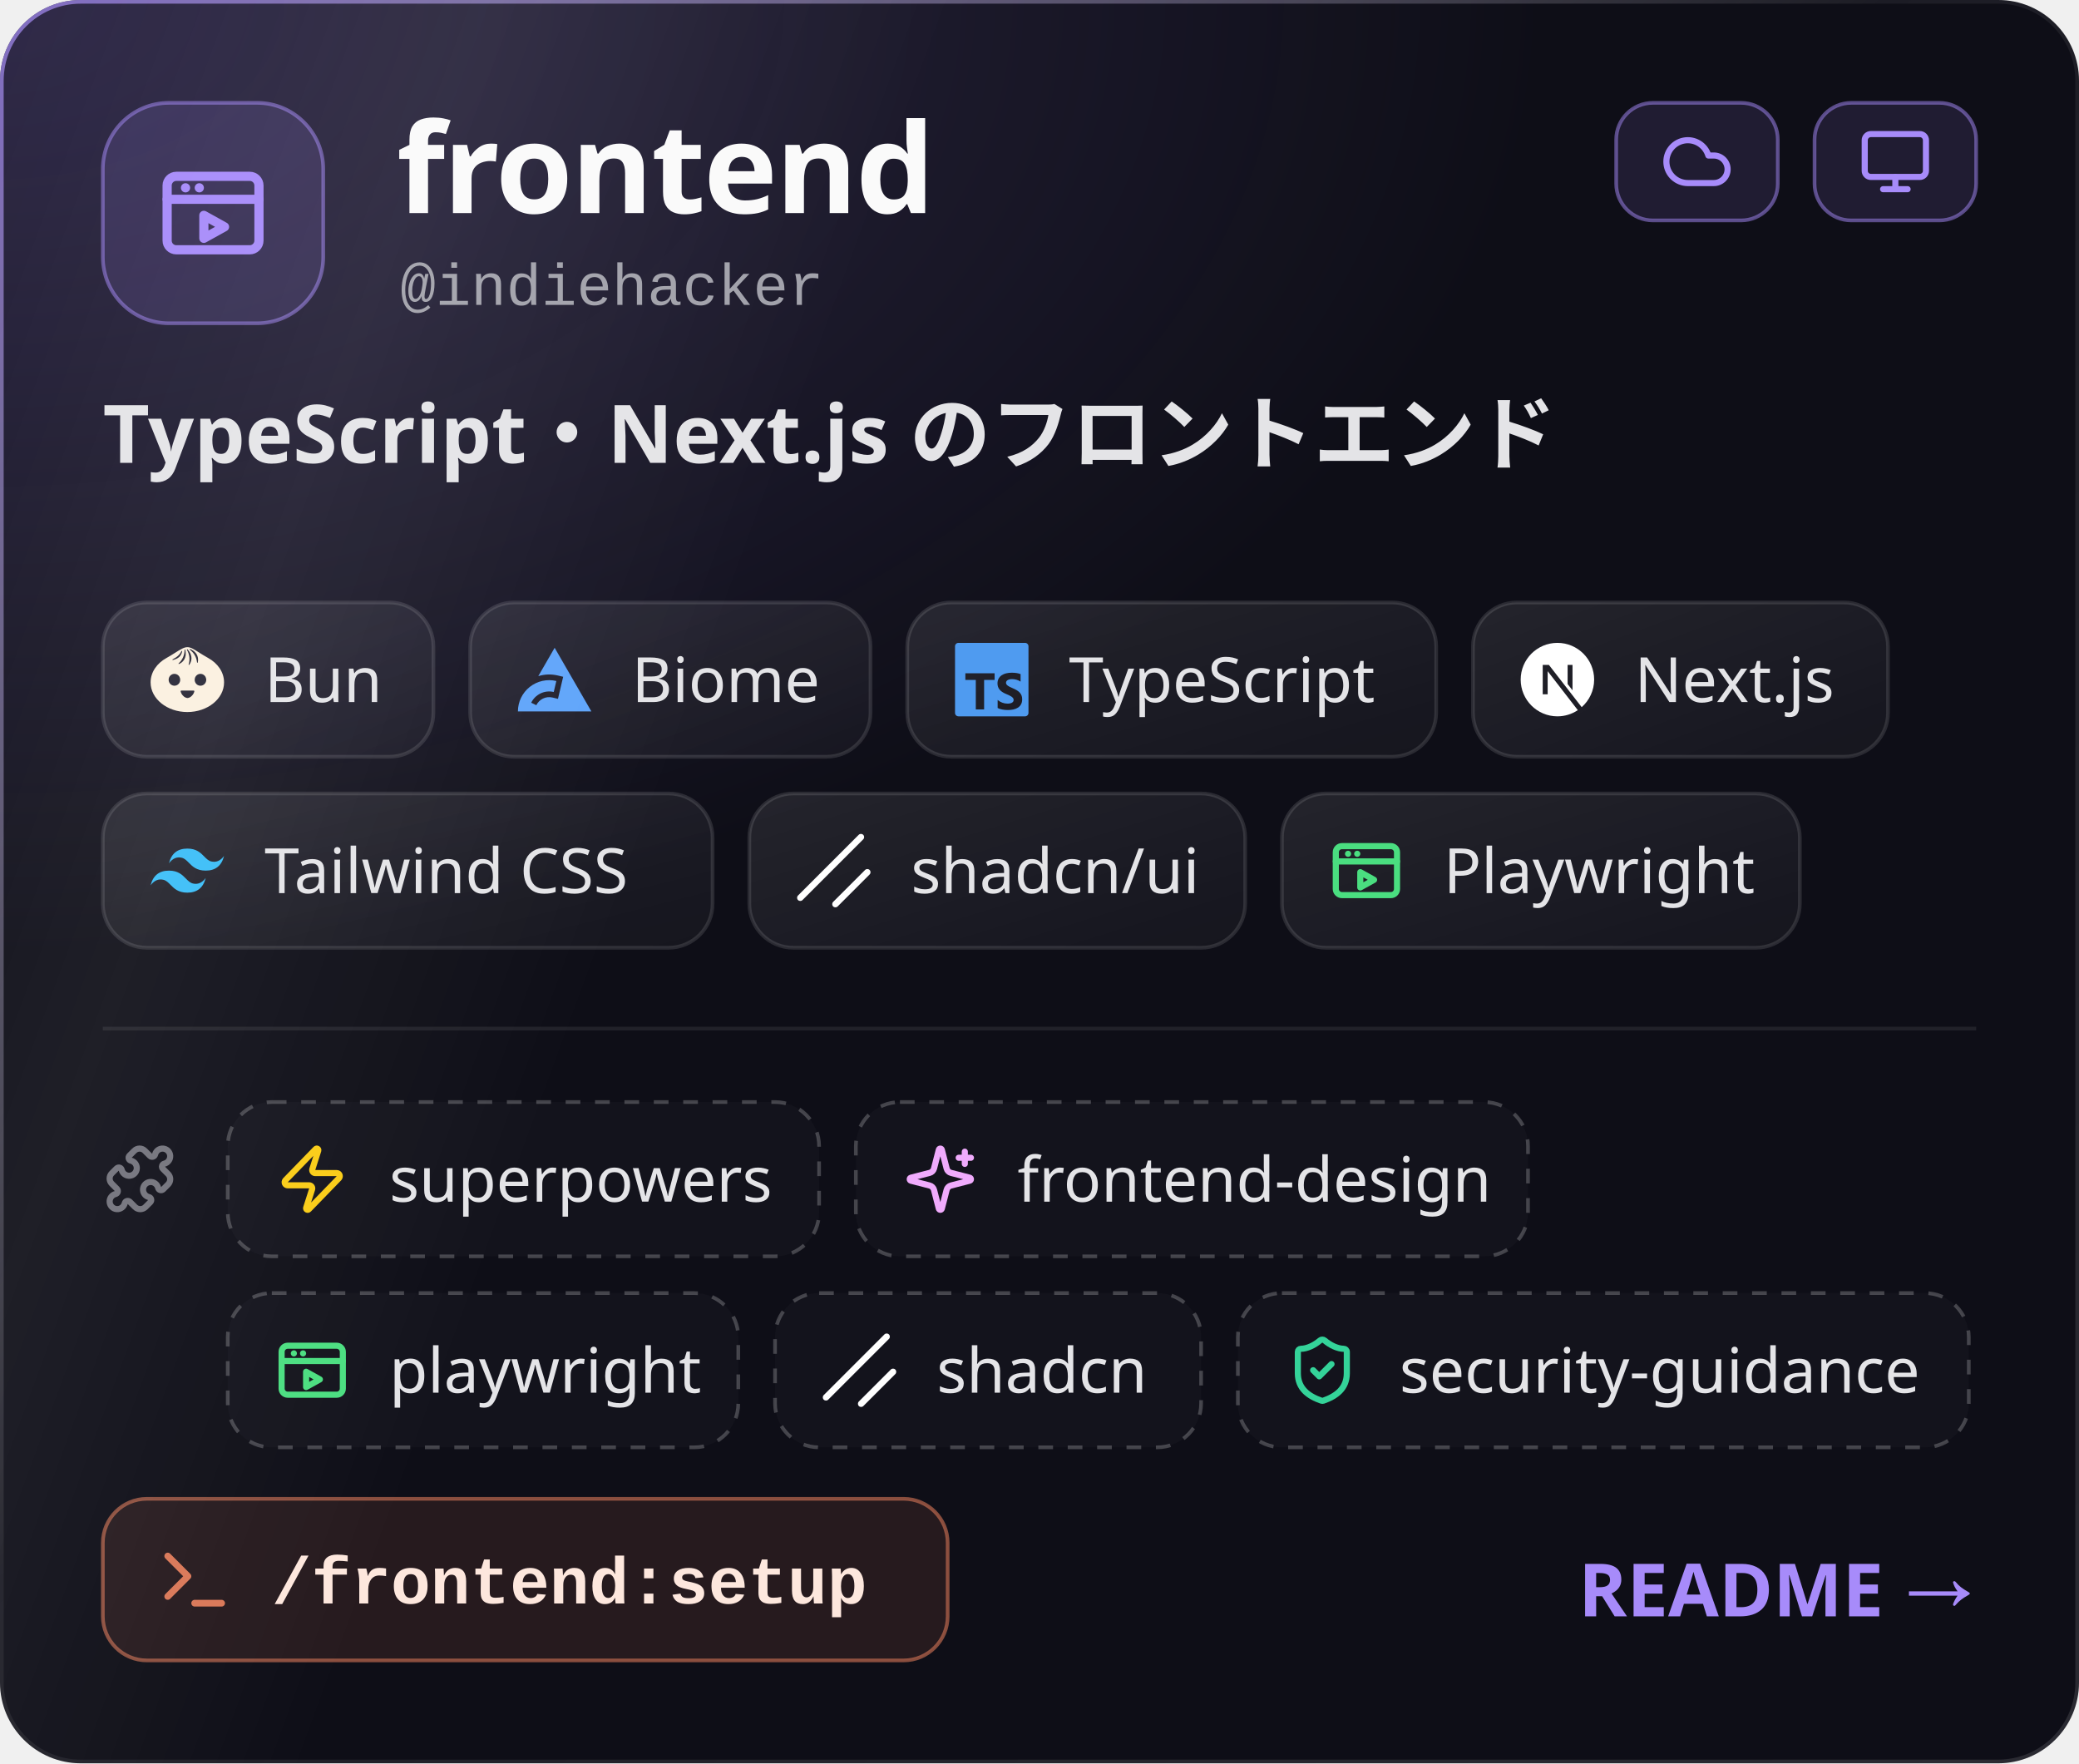
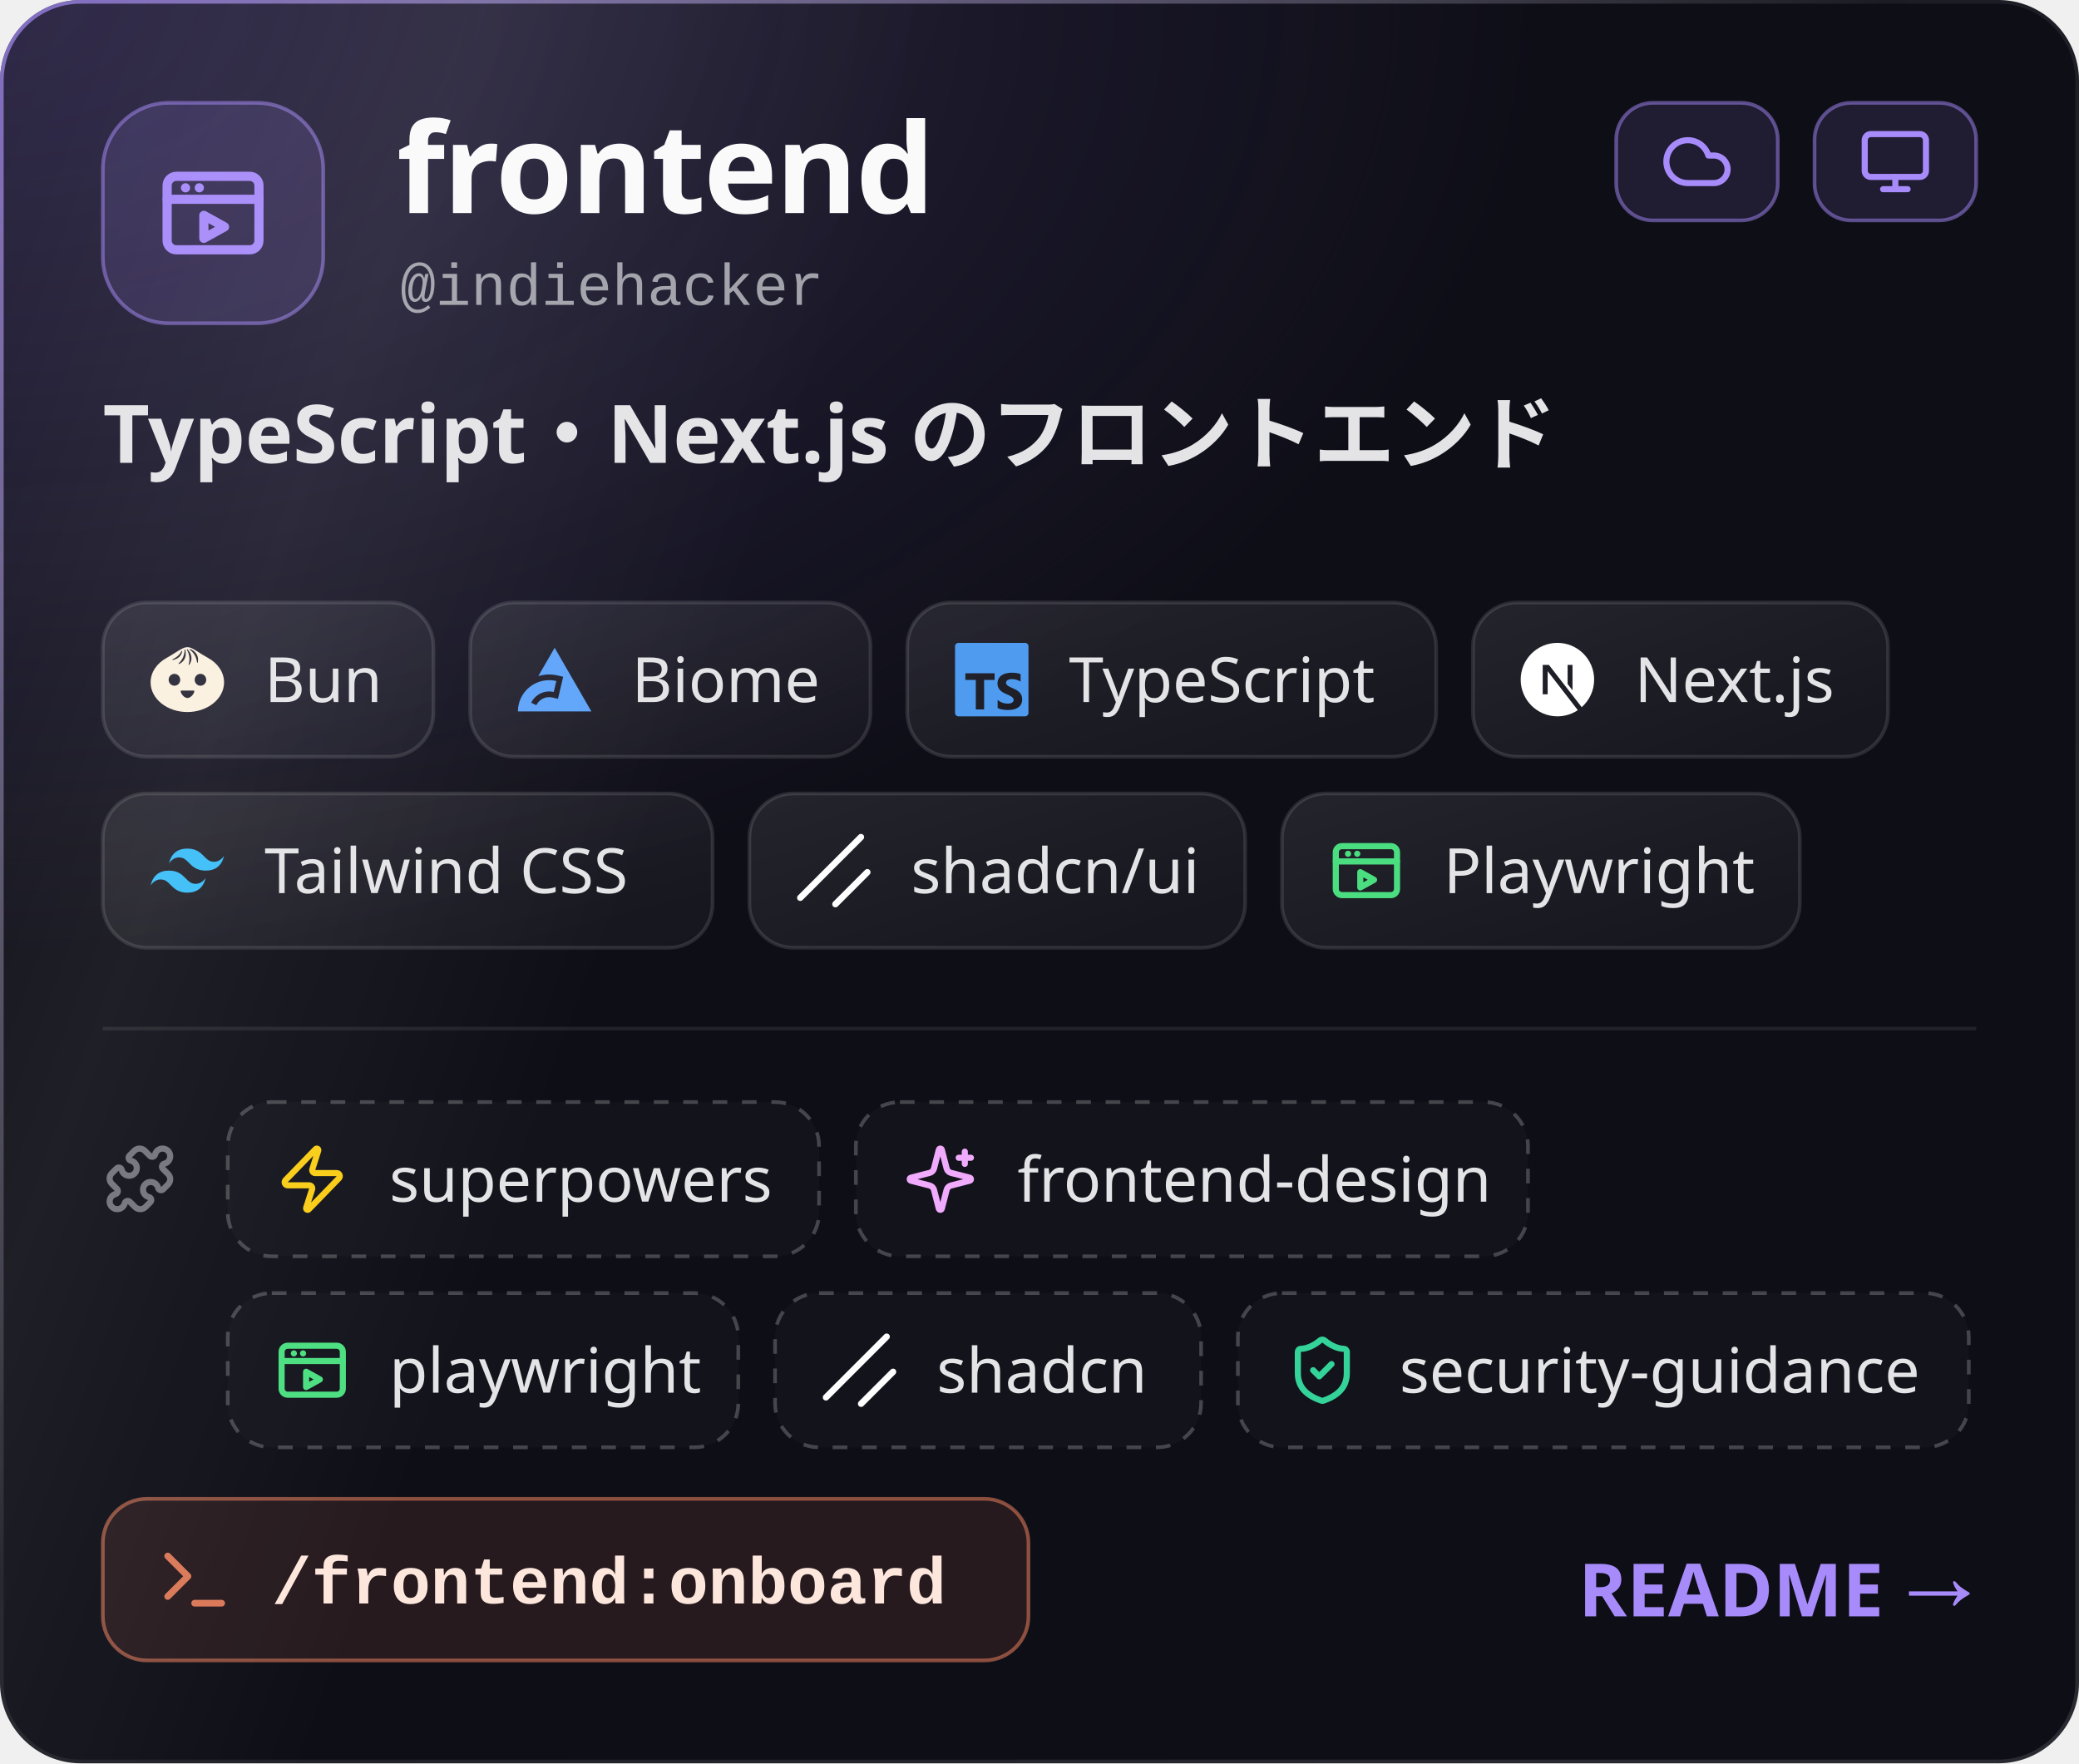
<svg xmlns="http://www.w3.org/2000/svg" width="566" height="480" viewBox="0 0 566 480">
  <style>
.t{font-family:-apple-system, BlinkMacSystemFont, 'Segoe UI', 'Noto Sans', Helvetica, Arial, sans-serif} .m{font-family:ui-monospace, SFMono-Regular, 'SF Mono', Menlo, Consolas, 'Liberation Mono', monospace}
.card{animation:rise .9s cubic-bezier(.2,.8,.2,1) both}
@keyframes rise{from{opacity:0;transform:translateY(16px)}}
.shine{animation:sweep 7s ease-in-out infinite}
@keyframes sweep{0%,55%{transform:translateX(-500px)}100%{transform:translateX(1700px)}}
@media (prefers-reduced-motion:reduce){*{animation:none!important}}
</style>
  <defs>
    <clipPath id="clip">
      <rect width="566" height="480" rx="22" />
    </clipPath>
    <linearGradient id="glass" x1="0" y1="0" x2="1" y2="1">
      <stop offset="0" stop-color="#FFFFFF" stop-opacity=".09" />
      <stop offset="1" stop-color="#FFFFFF" stop-opacity=".03" />
    </linearGradient>
    <linearGradient id="sheen" x1="0" y1="0" x2="1" y2="0">
      <stop offset="0" stop-color="#FFFFFF" stop-opacity="0" />
      <stop offset=".5" stop-color="#FFFFFF" stop-opacity=".07" />
      <stop offset="1" stop-color="#FFFFFF" stop-opacity="0" />
    </linearGradient>
    <radialGradient id="glow-frontend" cx="0" cy="0" r="1" gradientTransform="scale(420 260)" gradientUnits="userSpaceOnUse">
      <stop offset="0" stop-color="#A78BFA" stop-opacity=".22" />
      <stop offset="1" stop-color="#A78BFA" stop-opacity="0" />
    </radialGradient>
    <linearGradient id="edge-frontend" x1="0" y1="0" x2="1" y2="1">
      <stop offset="0" stop-color="#A78BFA" stop-opacity=".7" />
      <stop offset=".45" stop-color="#FFFFFF" stop-opacity=".06" />
      <stop offset="1" stop-color="#FFFFFF" stop-opacity=".12" />
    </linearGradient>
    <symbol id="i-biome" viewBox="0 0 24 24">
      <path d="m12 1.608-5.346 9.259a12.069 12.069 0 0 1 6.326-.219l1.807.426-1.7 7.208-1.809-.427c-2.224-.524-4.361.644-5.264 2.507l-1.672-.809c1.276-2.636 4.284-4.232 7.364-3.505l.847-3.592A10.211 10.211 0 0 0 0 22.392h24L12 1.608Z" />
    </symbol>
    <symbol id="i-browser" viewBox="0 0 24 24" fill="none" stroke-width="2" stroke-linecap="round" stroke-linejoin="round">
      <rect x="2" y="4" width="20" height="16" rx="2" />
      <path d="M2 9h20M6 6.5h.01M9 6.5h.01" />
      <path d="m10 12.5 4.5 2.5-4.5 2.5z" />
    </symbol>
    <symbol id="i-bun" viewBox="0 0 24 24">
      <path d="M12 22.596c6.628 0 12-4.338 12-9.688 0-3.318-2.057-6.248-5.219-7.986-1.286-.715-2.297-1.357-3.139-1.89C14.058 2.025 13.08 1.404 12 1.404c-1.097 0-2.334.785-3.966 1.821a49.92 49.92 0 0 1-2.816 1.697C2.057 6.66 0 9.59 0 12.908c0 5.35 5.372 9.687 12 9.687v.001ZM10.599 4.715c.334-.759.503-1.58.498-2.409 0-.145.202-.187.23-.029.658 2.783-.902 4.162-2.057 4.624-.124.048-.199-.121-.103-.209a5.763 5.763 0 0 0 1.432-1.977Zm2.058-.102a5.82 5.82 0 0 0-.782-2.306v-.016c-.069-.123.086-.263.185-.172 1.962 2.111 1.307 4.067.556 5.051-.082.103-.23-.003-.189-.126a5.85 5.85 0 0 0 .23-2.431Zm1.776-.561a5.727 5.727 0 0 0-1.612-1.806v-.014c-.112-.085-.024-.274.114-.218 2.595 1.087 2.774 3.18 2.459 4.407a.116.116 0 0 1-.049.071.11.11 0 0 1-.153-.026.122.122 0 0 1-.022-.083 5.891 5.891 0 0 0-.737-2.331Zm-5.087.561c-.617.546-1.282.76-2.063 1-.117 0-.195-.078-.156-.181 1.752-.909 2.376-1.649 2.999-2.778 0 0 .155-.118.188.085 0 .304-.349 1.329-.968 1.874Zm4.945 11.237a2.957 2.957 0 0 1-.937 1.553c-.346.346-.8.565-1.286.62a2.178 2.178 0 0 1-1.327-.62 2.955 2.955 0 0 1-.925-1.553.244.244 0 0 1 .064-.198.234.234 0 0 1 .193-.069h3.965a.226.226 0 0 1 .19.07c.05.053.073.125.063.197Zm-5.458-2.176a1.862 1.862 0 0 1-2.384-.245 1.98 1.98 0 0 1-.233-2.447c.207-.319.503-.566.848-.713a1.84 1.84 0 0 1 1.092-.11c.366.075.703.261.967.531a1.98 1.98 0 0 1 .408 2.114 1.931 1.931 0 0 1-.698.869v.001Zm8.495.005a1.86 1.86 0 0 1-2.381-.253 1.964 1.964 0 0 1-.547-1.366c0-.384.11-.76.32-1.079.207-.319.503-.567.849-.713a1.844 1.844 0 0 1 1.093-.108c.367.076.704.262.968.534a1.98 1.98 0 0 1 .4 2.117 1.932 1.932 0 0 1-.702.868Z" />
    </symbol>
    <symbol id="i-cloud" viewBox="0 0 24 24" fill="none" stroke-width="2" stroke-linecap="round" stroke-linejoin="round">
      <path d="M17.5 19H9a7 7 0 1 1 6.71-9h1.79a4.5 4.5 0 1 1 0 9Z" />
    </symbol>
    <symbol id="i-monitor" viewBox="0 0 24 24" fill="none" stroke-width="2" stroke-linecap="round" stroke-linejoin="round">
      <rect x="2" y="3" width="20" height="14" rx="2" />
      <path d="M8 21h8M12 17v4" />
    </symbol>
    <symbol id="i-next" viewBox="0 0 24 24">
      <path d="M18.665 21.978C16.758 23.255 14.465 24 12 24 5.377 24 0 18.623 0 12S5.377 0 12 0s12 5.377 12 12c0 3.583-1.574 6.801-4.067 9.001L9.219 7.2H7.2v9.596h1.615V9.251l9.85 12.727Zm-3.332-8.533 1.6 2.061V7.2h-1.6v6.245Z" />
    </symbol>
    <symbol id="i-puzzle" viewBox="0 0 24 24" fill="none" stroke-width="2" stroke-linecap="round" stroke-linejoin="round">
      <path d="M15.39 4.39a1 1 0 0 0 1.68-.47 2.5 2.5 0 1 1 3.01 3.01 1 1 0 0 0-.47 1.68l1.69 1.69a2.41 2.41 0 0 1 0 3.41l-1.61 1.61a.98.98 0 0 1-1.64-.53 2.5 2.5 0 1 0-3.04 3.04.98.98 0 0 1 .53 1.64l-1.61 1.61a2.41 2.41 0 0 1-3.41 0l-1.69-1.69a1 1 0 0 0-1.68.47 2.5 2.5 0 1 1-3.01-3.01 1 1 0 0 0 .47-1.68l-1.69-1.69a2.41 2.41 0 0 1 0-3.41l1.61-1.61a.98.98 0 0 1 1.64.53 2.5 2.5 0 1 0 3.04-3.04.98.98 0 0 1-.53-1.64l1.61-1.61a2.41 2.41 0 0 1 3.41 0z" />
    </symbol>
    <symbol id="i-shadcn" viewBox="0 0 24 24">
      <path d="M22.219 11.784 11.784 22.219c-.407.407-.407 1.068 0 1.476.407.407 1.068.407 1.476 0L23.695 13.26c.407-.408.407-1.069 0-1.476-.408-.407-1.069-.407-1.476 0ZM20.132.305.305 20.132c-.407.407-.407 1.068 0 1.476.408.407 1.069.407 1.476 0L21.608 1.781c.407-.407.407-1.068 0-1.476-.408-.407-1.069-.407-1.476 0Z" />
    </symbol>
    <symbol id="i-shield" viewBox="0 0 24 24" fill="none" stroke-width="2" stroke-linecap="round" stroke-linejoin="round">
      <path d="M20 13c0 5-3.5 7.5-7.66 8.95a1 1 0 0 1-.67-.01C7.5 20.5 4 18 4 13V6a1 1 0 0 1 1-1c2 0 4.5-1.2 6.24-2.72a1.17 1.17 0 0 1 1.52 0C14.51 3.81 17 5 19 5a1 1 0 0 1 1 1z" />
      <path d="m9 12 2 2 4-4" />
    </symbol>
    <symbol id="i-sparkles" viewBox="0 0 24 24" fill="none" stroke-width="2" stroke-linecap="round" stroke-linejoin="round">
      <path d="M9.94 15.5A2 2 0 0 0 8.5 14.06l-6.14-1.58a.5.5 0 0 1 0-.96L8.5 9.94A2 2 0 0 0 9.94 8.5l1.58-6.14a.5.5 0 0 1 .96 0l1.58 6.14a2 2 0 0 0 1.44 1.44l6.14 1.58a.5.5 0 0 1 0 .96l-6.14 1.58a2 2 0 0 0-1.44 1.44l-1.58 6.14a.5.5 0 0 1-.96 0z" />
      <path d="M20 3v4M22 5h-4" />
    </symbol>
    <symbol id="i-tailwind" viewBox="0 0 24 24">
      <path d="M12.001,4.8c-3.2,0-5.2,1.6-6,4.8c1.2-1.6,2.6-2.2,4.2-1.8c0.913,0.228,1.565,0.89,2.288,1.624 C13.666,10.618,15.027,12,18.001,12c3.2,0,5.2-1.6,6-4.8c-1.2,1.6-2.6,2.2-4.2,1.8c-0.913-0.228-1.565-0.89-2.288-1.624 C16.337,6.182,14.976,4.8,12.001,4.8z M6.001,12c-3.2,0-5.2,1.6-6,4.8c1.2-1.6,2.6-2.2,4.2-1.8c0.913,0.228,1.565,0.89,2.288,1.624 c1.177,1.194,2.538,2.576,5.512,2.576c3.2,0,5.2-1.6,6-4.8c-1.2,1.6-2.6,2.2-4.2,1.8c-0.913-0.228-1.565-0.89-2.288-1.624 C10.337,13.382,8.976,12,6.001,12z" />
    </symbol>
    <symbol id="i-terminal" viewBox="0 0 24 24" fill="none" stroke-width="2" stroke-linecap="round" stroke-linejoin="round">
      <path d="m4 17 6-6-6-6M12 19h8" />
    </symbol>
    <symbol id="i-typescript" viewBox="0 0 24 24">
      <path d="M1.125 0C.502 0 0 .502 0 1.125v21.75C0 23.498.502 24 1.125 24h21.75c.623 0 1.125-.502 1.125-1.125V1.125C24 .502 23.498 0 22.875 0zm17.363 9.75c.612 0 1.154.037 1.627.111a6.38 6.38 0 0 1 1.306.34v2.458a3.95 3.95 0 0 0-.643-.361 5.093 5.093 0 0 0-.717-.26 5.453 5.453 0 0 0-1.426-.2c-.3 0-.573.028-.819.086a2.1 2.1 0 0 0-.623.242c-.17.104-.3.229-.393.374a.888.888 0 0 0-.14.49c0 .196.053.373.156.529.104.156.252.304.443.444s.423.276.696.41c.273.135.582.274.926.416.47.197.892.407 1.266.628.374.222.695.473.963.753.268.279.472.598.614.957.142.359.214.776.214 1.253 0 .657-.125 1.21-.373 1.656a3.033 3.033 0 0 1-1.012 1.085 4.38 4.38 0 0 1-1.487.596c-.566.12-1.163.18-1.79.18a9.916 9.916 0 0 1-1.84-.164 5.544 5.544 0 0 1-1.512-.493v-2.63a5.033 5.033 0 0 0 3.237 1.2c.333 0 .624-.03.872-.09.249-.06.456-.144.623-.25.166-.108.29-.234.373-.38a1.023 1.023 0 0 0-.074-1.089 2.12 2.12 0 0 0-.537-.5 5.597 5.597 0 0 0-.807-.444 27.72 27.72 0 0 0-1.007-.436c-.918-.383-1.602-.852-2.053-1.405-.45-.553-.676-1.222-.676-2.005 0-.614.123-1.141.369-1.582.246-.441.58-.804 1.004-1.089a4.494 4.494 0 0 1 1.47-.629 7.536 7.536 0 0 1 1.77-.201zm-15.113.188h9.563v2.166H9.506v9.646H6.789v-9.646H3.375z" />
    </symbol>
    <symbol id="i-zap" viewBox="0 0 24 24" fill="none" stroke-width="2" stroke-linecap="round" stroke-linejoin="round">
      <path d="M4 14a1 1 0 0 1-.78-1.63l9.9-10.2a.5.5 0 0 1 .86.46l-1.92 6.02A1 1 0 0 0 13 10h7a1 1 0 0 1 .78 1.63l-9.9 10.2a.5.5 0 0 1-.86-.46l1.92-6.02A1 1 0 0 0 11 14z" />
    </symbol>
  </defs>
  <g clip-path="url(#clip)">
    <g class="card">
      <rect width="566" height="480" rx="22" fill="#0E0E17" />
      <rect width="566" height="480" rx="22" fill="url(#glow-frontend)" />
      <rect x=".5" y=".5" width="565" height="479" rx="21.5" fill="none" stroke="url(#edge-frontend)" />
      <rect x="28" y="28" width="60" height="60" rx="18" fill="#A78BFA" fill-opacity=".14" stroke="#A78BFA" stroke-opacity=".5" />
      <use href="#i-browser" x="43" y="43" width="30" height="30" stroke="#A78BFA" />
      <text x="108" y="58" font-size="34" font-weight="800" letter-spacing="-.5" fill="#FAFAFA" class="t">frontend</text>
      <text x="109" y="83" font-size="16" fill="#A1A1AA" class="m">@indiehacker</text>
      <g opacity="1">
        <rect x="440" y="28" width="44" height="32" rx="10" fill="#A78BFA" fill-opacity="0.12" stroke="#A78BFA" stroke-opacity="0.5" />
        <use href="#i-cloud" x="452" y="34" width="20" height="20" stroke="#A78BFA" />
      </g>
      <g opacity="1">
        <rect x="494" y="28" width="44" height="32" rx="10" fill="#A78BFA" fill-opacity="0.12" stroke="#A78BFA" stroke-opacity="0.5" />
        <use href="#i-monitor" x="506" y="34" width="20" height="20" stroke="#A78BFA" />
      </g>
      <text x="28" y="126" font-size="22" font-weight="600" fill="#E4E4E7" class="t">TypeScript・Next.js のフロントエンド</text>
      <g transform="translate(0 44)">
        <rect x="28" y="120" width="90" height="42" rx="12" fill="url(#glass)" stroke="#FFFFFF" stroke-opacity=".12" />
        <use href="#i-bun" x="41" y="131" width="20" height="20" fill="#FBF0DF" />
        <text x="72" y="147.12" font-size="17" font-weight="500" fill="#E4E4E7" class="t">Bun</text>
        <rect x="128" y="120" width="109" height="42" rx="12" fill="url(#glass)" stroke="#FFFFFF" stroke-opacity=".12" />
        <use href="#i-biome" x="141" y="131" width="20" height="20" fill="#60A5FA" />
        <text x="172" y="147.12" font-size="17" font-weight="500" fill="#E4E4E7" class="t">Biome</text>
        <rect x="247" y="120" width="144" height="42" rx="12" fill="url(#glass)" stroke="#FFFFFF" stroke-opacity=".12" />
        <use href="#i-typescript" x="260" y="131" width="20" height="20" fill="#4F9BF0" />
        <text x="291" y="147.12" font-size="17" font-weight="500" fill="#E4E4E7" class="t">TypeScript</text>
        <rect x="401" y="120" width="113" height="42" rx="12" fill="url(#glass)" stroke="#FFFFFF" stroke-opacity=".12" />
        <use href="#i-next" x="414" y="131" width="20" height="20" fill="#FFFFFF" />
        <text x="445" y="147.12" font-size="17" font-weight="500" fill="#E4E4E7" class="t">Next.js</text>
        <rect x="28" y="172" width="166" height="42" rx="12" fill="url(#glass)" stroke="#FFFFFF" stroke-opacity=".12" />
        <use href="#i-tailwind" x="41" y="183" width="20" height="20" fill="#38BDF8" />
        <text x="72" y="199.12" font-size="17" font-weight="500" fill="#E4E4E7" class="t">Tailwind CSS</text>
        <rect x="204" y="172" width="135" height="42" rx="12" fill="url(#glass)" stroke="#FFFFFF" stroke-opacity=".12" />
        <use href="#i-shadcn" x="217" y="183" width="20" height="20" fill="#FFFFFF" />
        <text x="248" y="199.12" font-size="17" font-weight="500" fill="#E4E4E7" class="t">shadcn/ui</text>
        <rect x="349" y="172" width="141" height="42" rx="12" fill="url(#glass)" stroke="#FFFFFF" stroke-opacity=".12" />
        <use href="#i-browser" x="362" y="183" width="20" height="20" stroke="#4ADE80" />
        <text x="393" y="199.12" font-size="17" font-weight="500" fill="#E4E4E7" class="t">Playwright</text>
        <line x1="28" y1="236" x2="538" y2="236" stroke="#FFFFFF" stroke-opacity=".08" />
        <use href="#i-puzzle" x="28" y="267" width="20" height="20" stroke="#71717A" />
        <rect x="62" y="256" width="161" height="42" rx="12" fill="#FFFFFF" fill-opacity=".02" stroke="#FFFFFF" stroke-opacity=".22" stroke-dasharray="4 4" />
        <use href="#i-zap" x="75" y="267" width="20" height="20" stroke="#FACC15" />
        <text x="106" y="283.12" font-size="17" font-weight="500" fill="#E4E4E7" class="t">superpowers</text>
        <rect x="233" y="256" width="183" height="42" rx="12" fill="#FFFFFF" fill-opacity=".02" stroke="#FFFFFF" stroke-opacity=".22" stroke-dasharray="4 4" />
        <use href="#i-sparkles" x="246" y="267" width="20" height="20" stroke="#F0ABFC" />
        <text x="277" y="283.12" font-size="17" font-weight="500" fill="#E4E4E7" class="t">frontend-design</text>
        <rect x="62" y="308" width="139" height="42" rx="12" fill="#FFFFFF" fill-opacity=".02" stroke="#FFFFFF" stroke-opacity=".22" stroke-dasharray="4 4" />
        <use href="#i-browser" x="75" y="319" width="20" height="20" stroke="#4ADE80" />
        <text x="106" y="335.12" font-size="17" font-weight="500" fill="#E4E4E7" class="t">playwright</text>
        <rect x="211" y="308" width="116" height="42" rx="12" fill="#FFFFFF" fill-opacity=".02" stroke="#FFFFFF" stroke-opacity=".22" stroke-dasharray="4 4" />
        <use href="#i-shadcn" x="224" y="319" width="20" height="20" fill="#FFFFFF" />
        <text x="255" y="335.12" font-size="17" font-weight="500" fill="#E4E4E7" class="t">shadcn</text>
        <rect x="337" y="308" width="199" height="42" rx="12" fill="#FFFFFF" fill-opacity=".02" stroke="#FFFFFF" stroke-opacity=".22" stroke-dasharray="4 4" />
        <use href="#i-shield" x="350" y="319" width="20" height="20" stroke="#34D399" />
        <text x="381" y="335.12" font-size="17" font-weight="500" fill="#E4E4E7" class="t">security-guidance</text>
-         <rect x="28" y="364" width="230" height="44" rx="12" fill="#D97757" fill-opacity=".12" stroke="#D97757" stroke-opacity=".6" />
+         <rect x="28" y="364" width="252" height="44" rx="12" fill="#D97757" fill-opacity=".12" stroke="#D97757" stroke-opacity=".6" />
        <use href="#i-terminal" x="42" y="375" width="22" height="22" stroke="#D97757" />
-         <text x="74" y="392.5" font-size="18" font-weight="600" fill="#FDE7DD" class="m">/frontend:setup</text>
+         <text x="74" y="392.5" font-size="18" font-weight="600" fill="#FDE7DD" class="m">/frontend:onboard</text>
      </g>
      <text x="538" y="440" font-size="20" font-weight="700" fill="#A78BFA" text-anchor="end" class="t">README →</text>
    </g>
    <g transform="skewX(-20)">
      <rect class="shine" x="0" y="0" width="260" height="480" fill="url(#sheen)" />
    </g>
  </g>
</svg>
